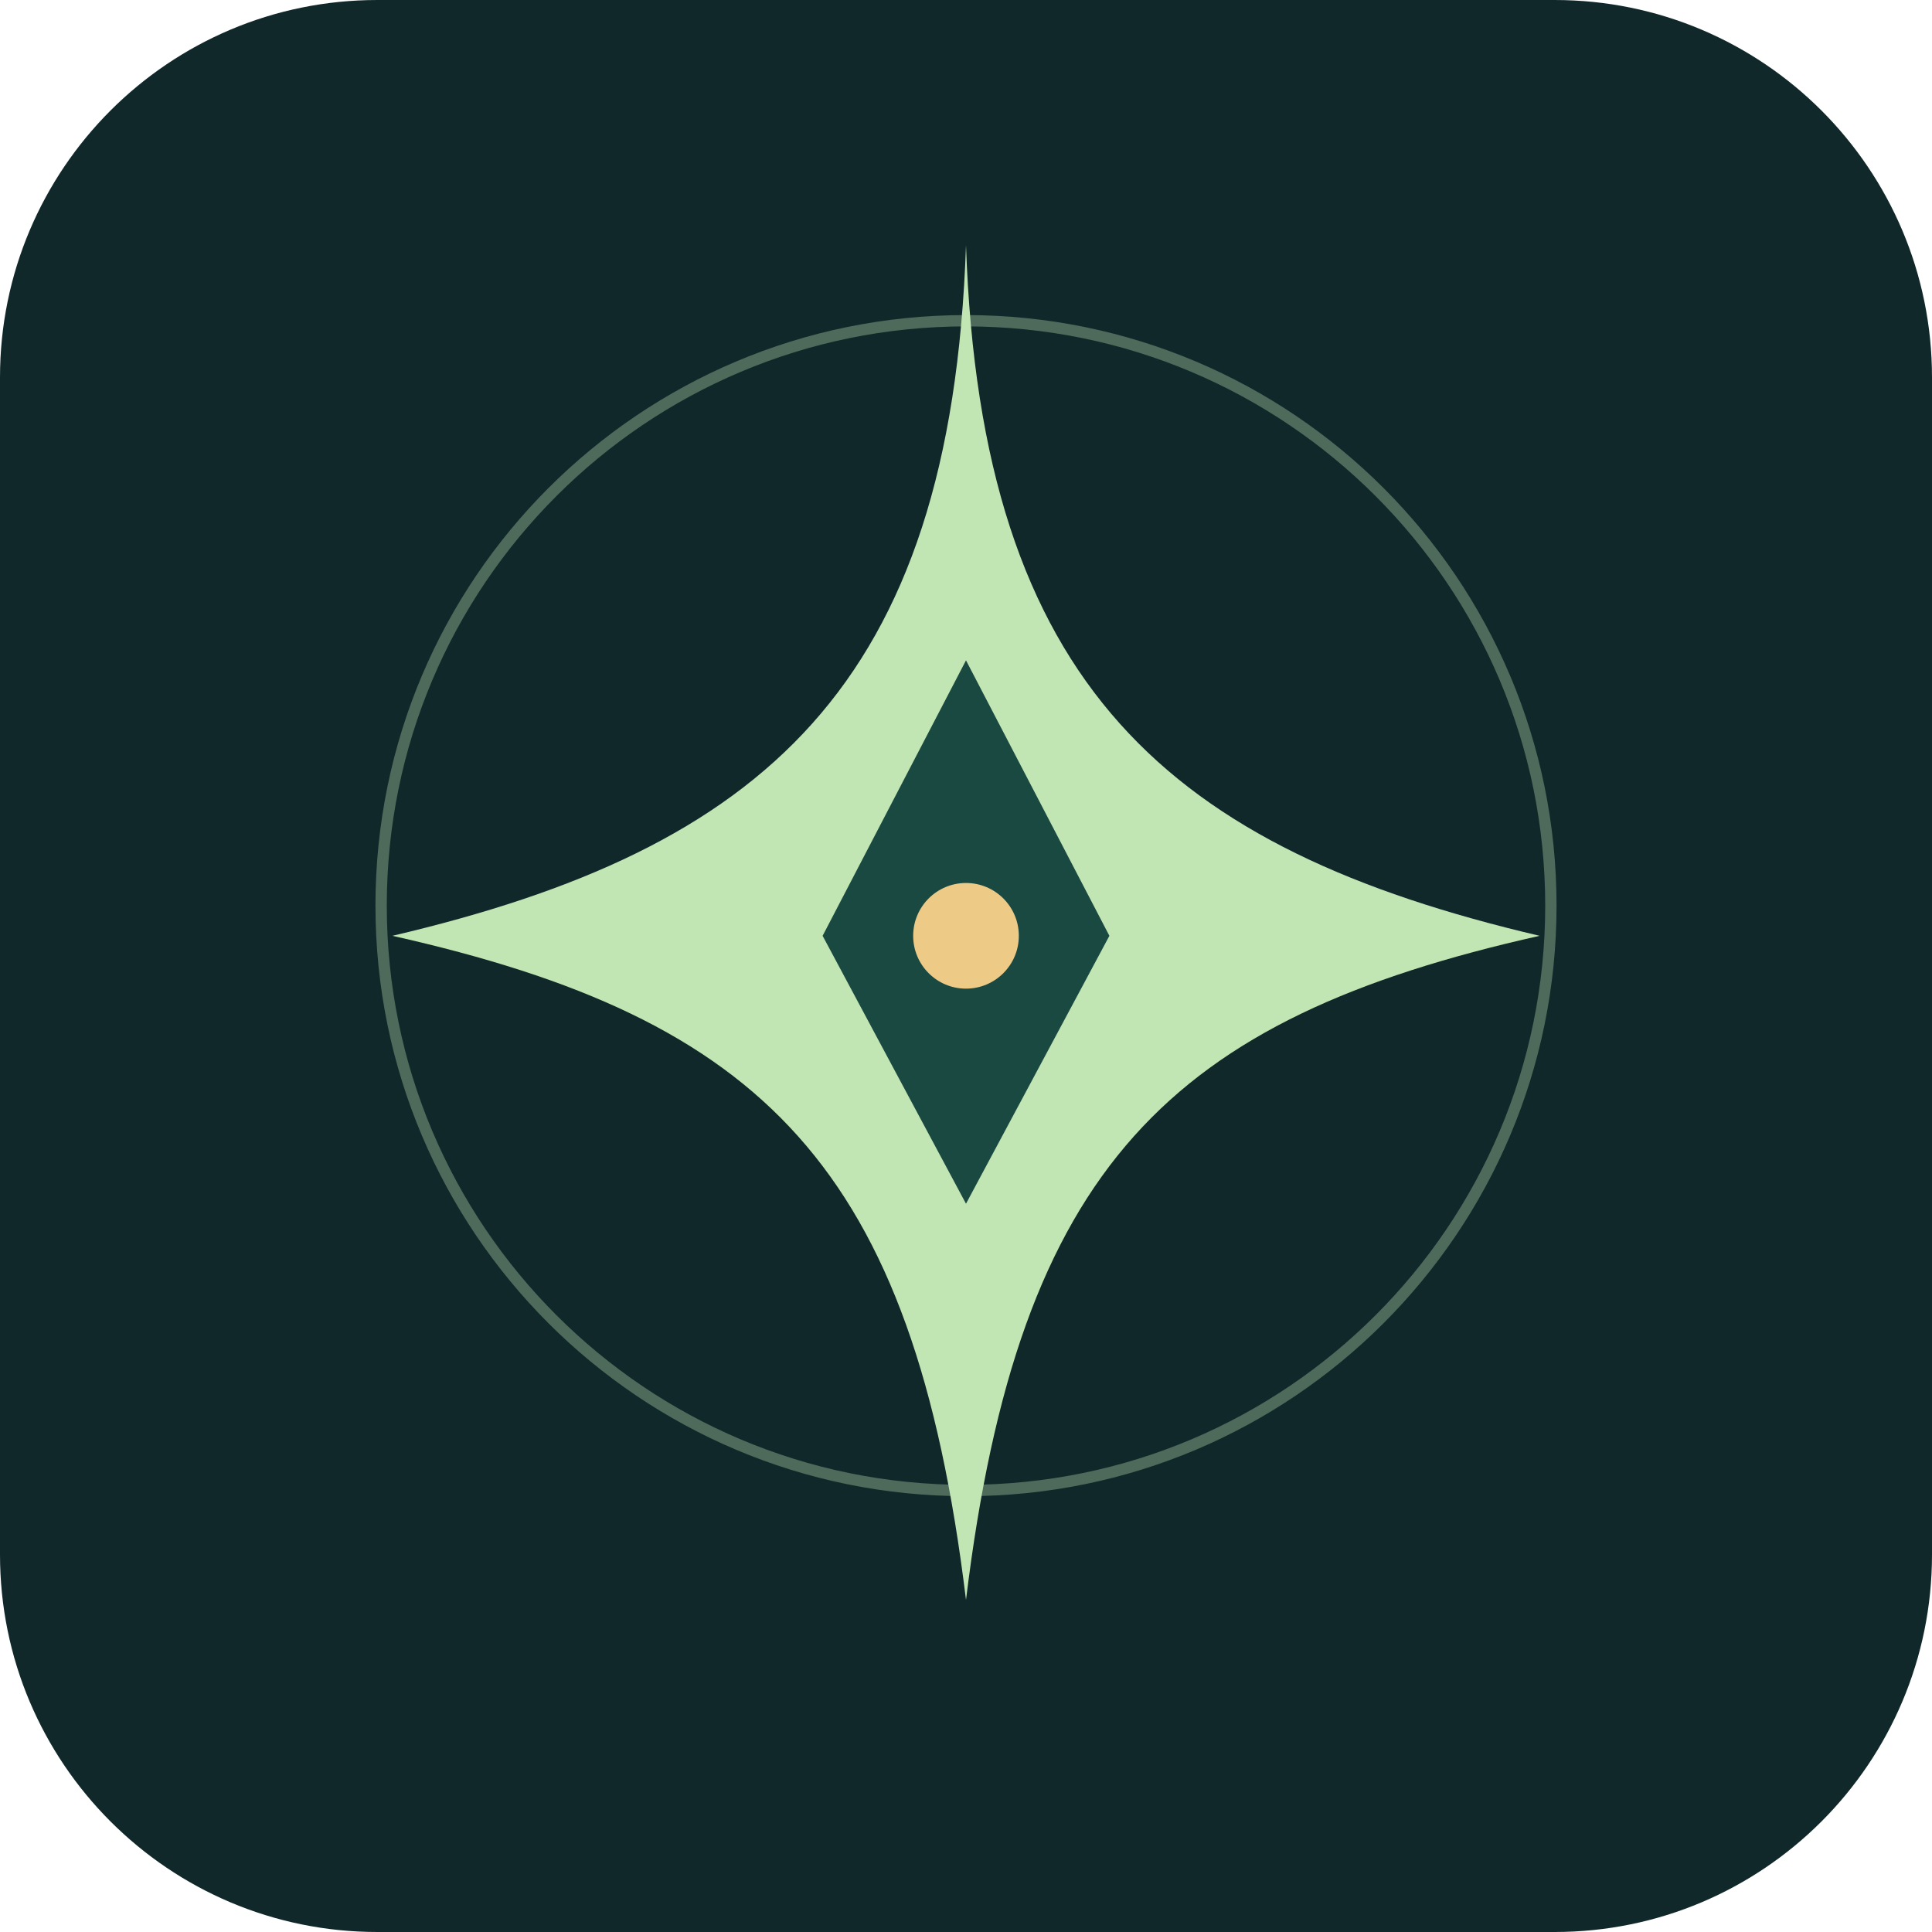
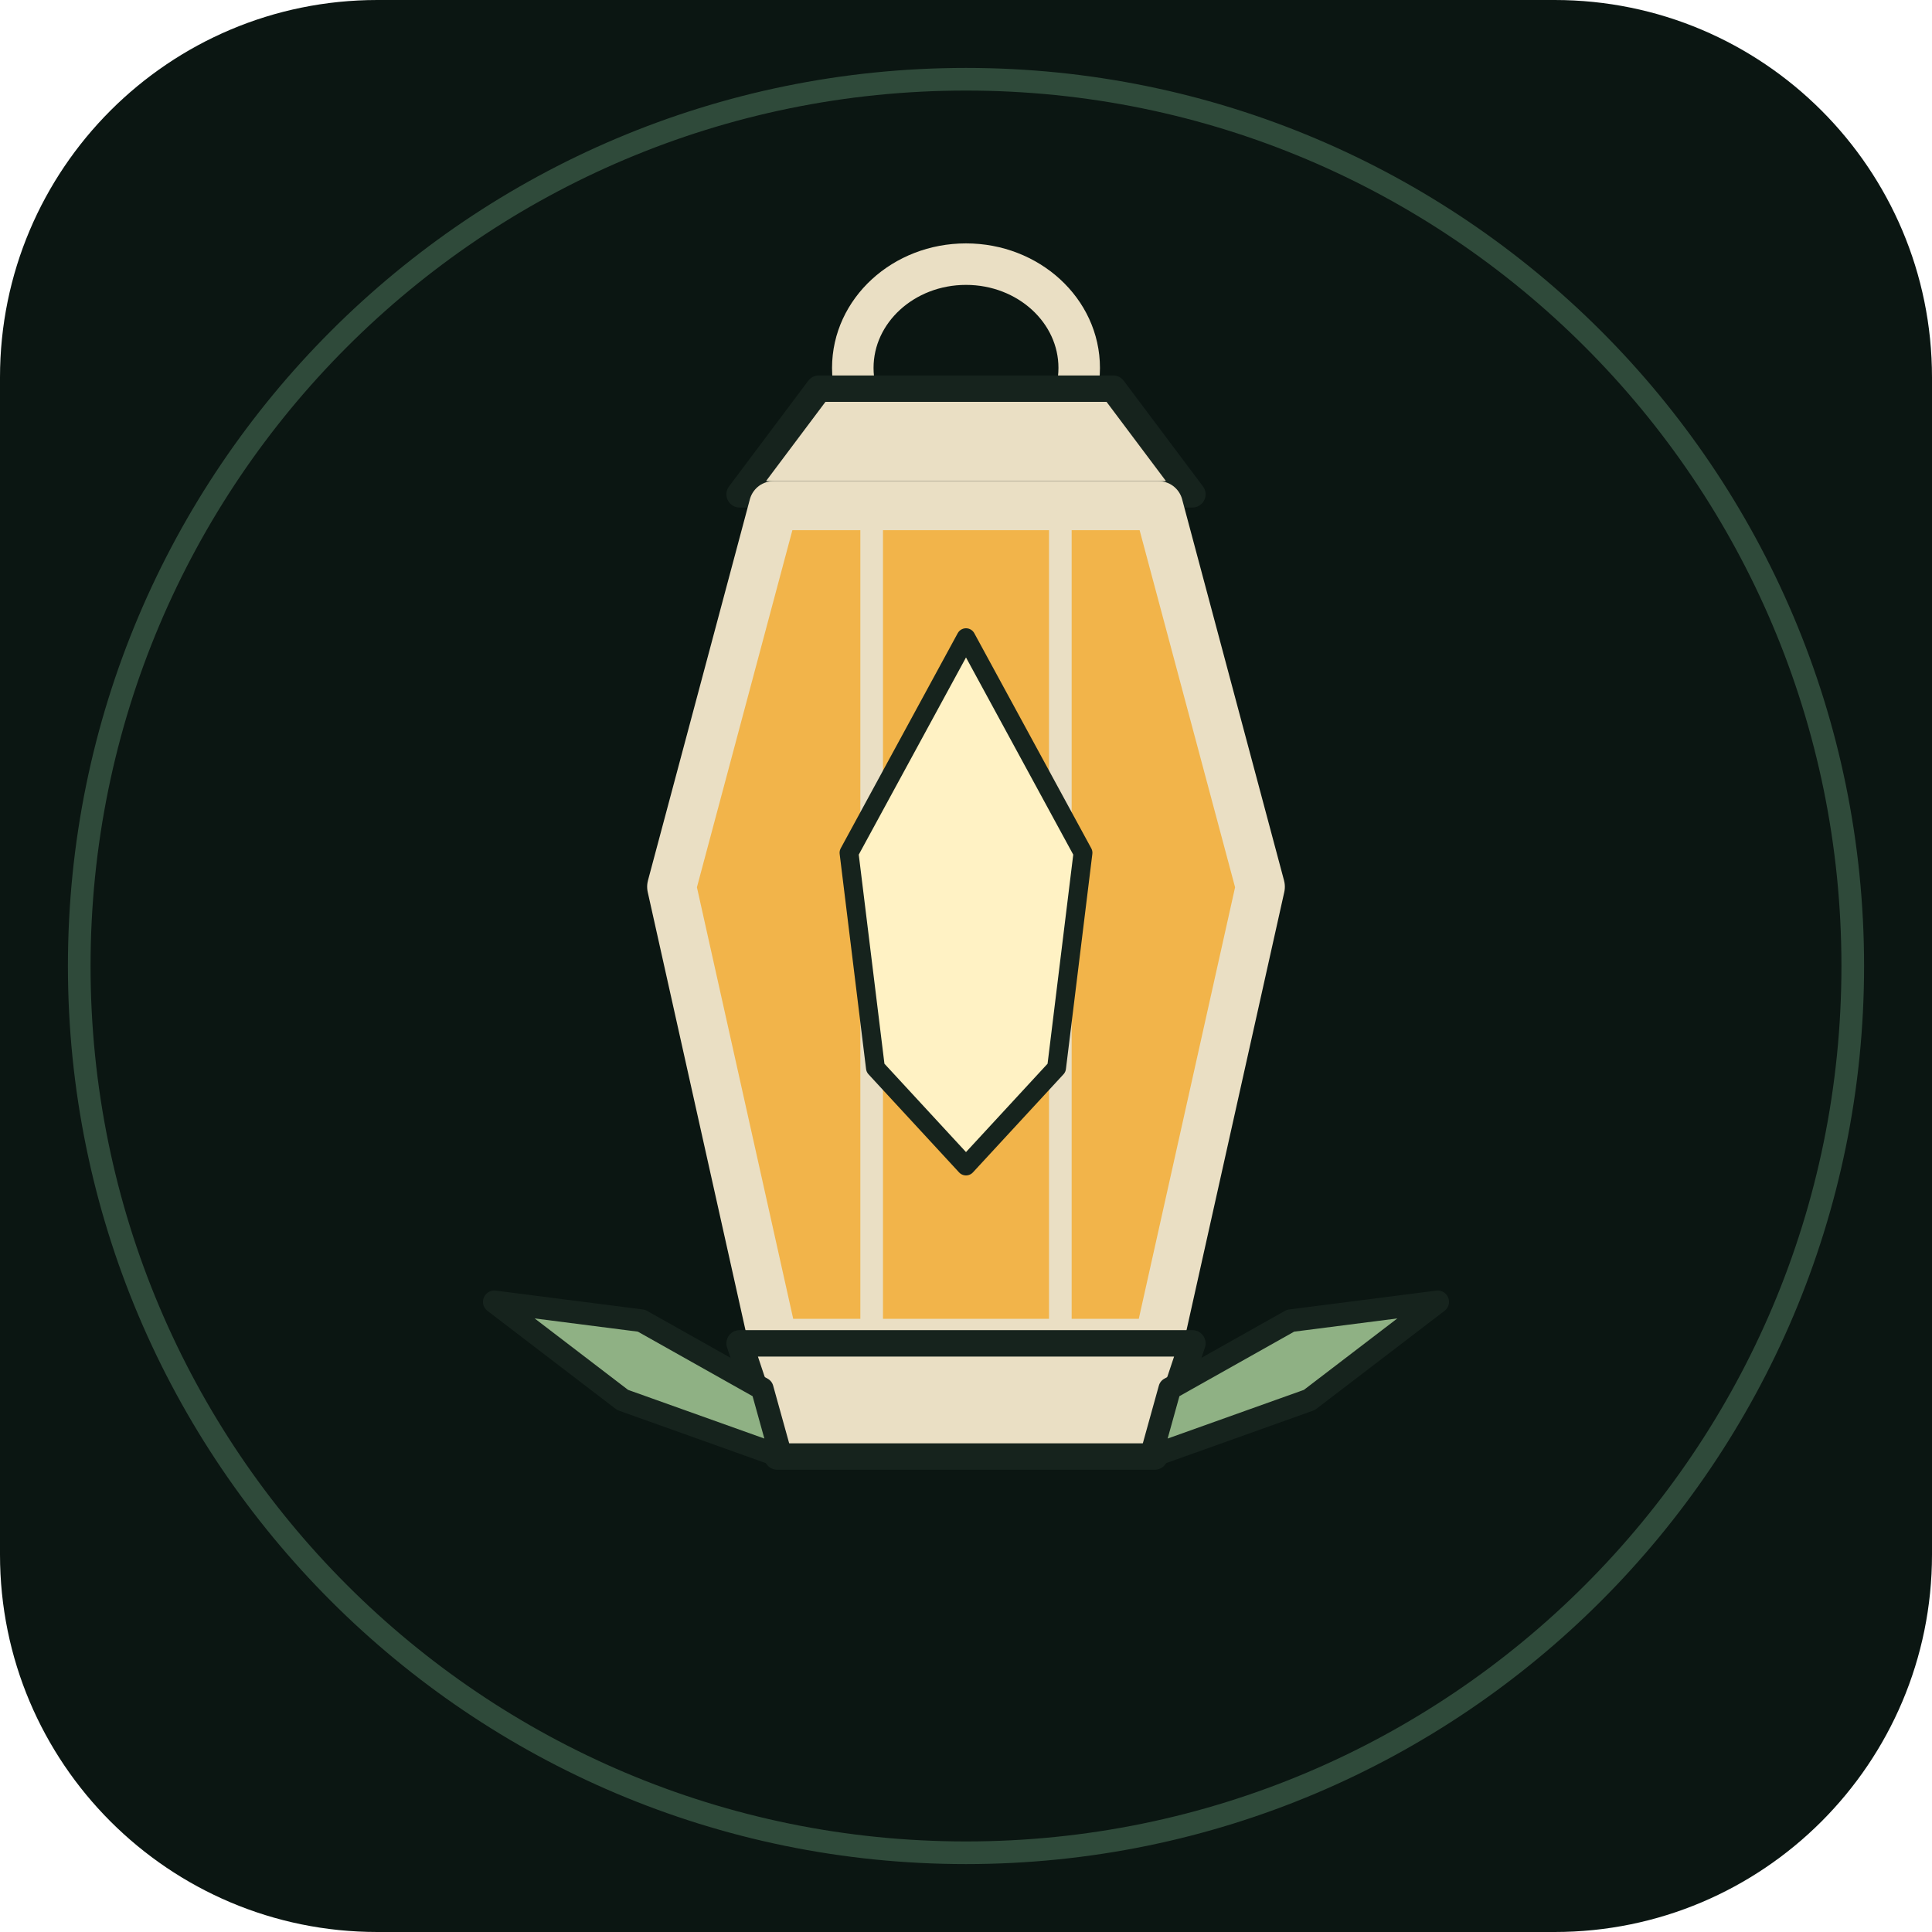
- <svg xmlns="http://www.w3.org/2000/svg" viewBox="0 0 512 512">
-   <rect width="512" height="512" rx="100" fill="#11282b" />
-   <circle cx="256" cy="240" r="155" fill="none" stroke="#c1e6b4" stroke-width="3" opacity=".35" />
-   <path d="M256 65C260 182 310 225 408 248 310 270 270 309 256 424 242 309 202 270 104 248 202 225 252 182 256 65Z" fill="#c1e6b4" />
-   <path d="M256 175L294 248 256 319 218 248Z" fill="#1a4942" />
-   <circle cx="256" cy="248" r="14" fill="#edcb87" />
+ <svg xmlns="http://www.w3.org/2000/svg" viewBox="0 0 1024 1024">
+   <rect width="1024" height="1024" rx="200" fill="#0b1612" />
+   <circle cx="512" cy="512" r="470" fill="none" stroke="#2f4a3a" stroke-width="12" />
+   <ellipse cx="512.0" cy="195.0" rx="60.0" ry="55.0" fill="none" stroke="#eadfc4" stroke-width="22" />
+   <polygon points="392,262 632,262 590,206 434,206" fill="#eadfc4" stroke="#16231d" stroke-width="14" stroke-linejoin="round" />
+   <polygon points="410,268 614,268 668,470 614,712 410,712 356,470" fill="#f2b44a" stroke="#eadfc4" stroke-width="26" stroke-linejoin="round" />
+   <polyline points="462,276 462,704" fill="none" stroke="#eadfc4" stroke-width="12" stroke-linecap="round" />
+   <polyline points="562,276 562,704" fill="none" stroke="#eadfc4" stroke-width="12" stroke-linecap="round" />
+   <polygon points="512,338 574,452 560,566 512,618 464,566 450,452" fill="#fff2c4" stroke="#16231d" stroke-width="10" stroke-linejoin="round" />
+   <polygon points="392,712 632,712 612,772 412,772" fill="#eadfc4" stroke="#16231d" stroke-width="14" stroke-linejoin="round" />
+   <polygon points="414,772 330,742 262,690 340,700 404,736" fill="#8fb184" stroke="#16231d" stroke-width="12" stroke-linejoin="round" />
+   <polygon points="610,772 694,742 762,690 684,700 620,736" fill="#8fb184" stroke="#16231d" stroke-width="12" stroke-linejoin="round" />
</svg>
